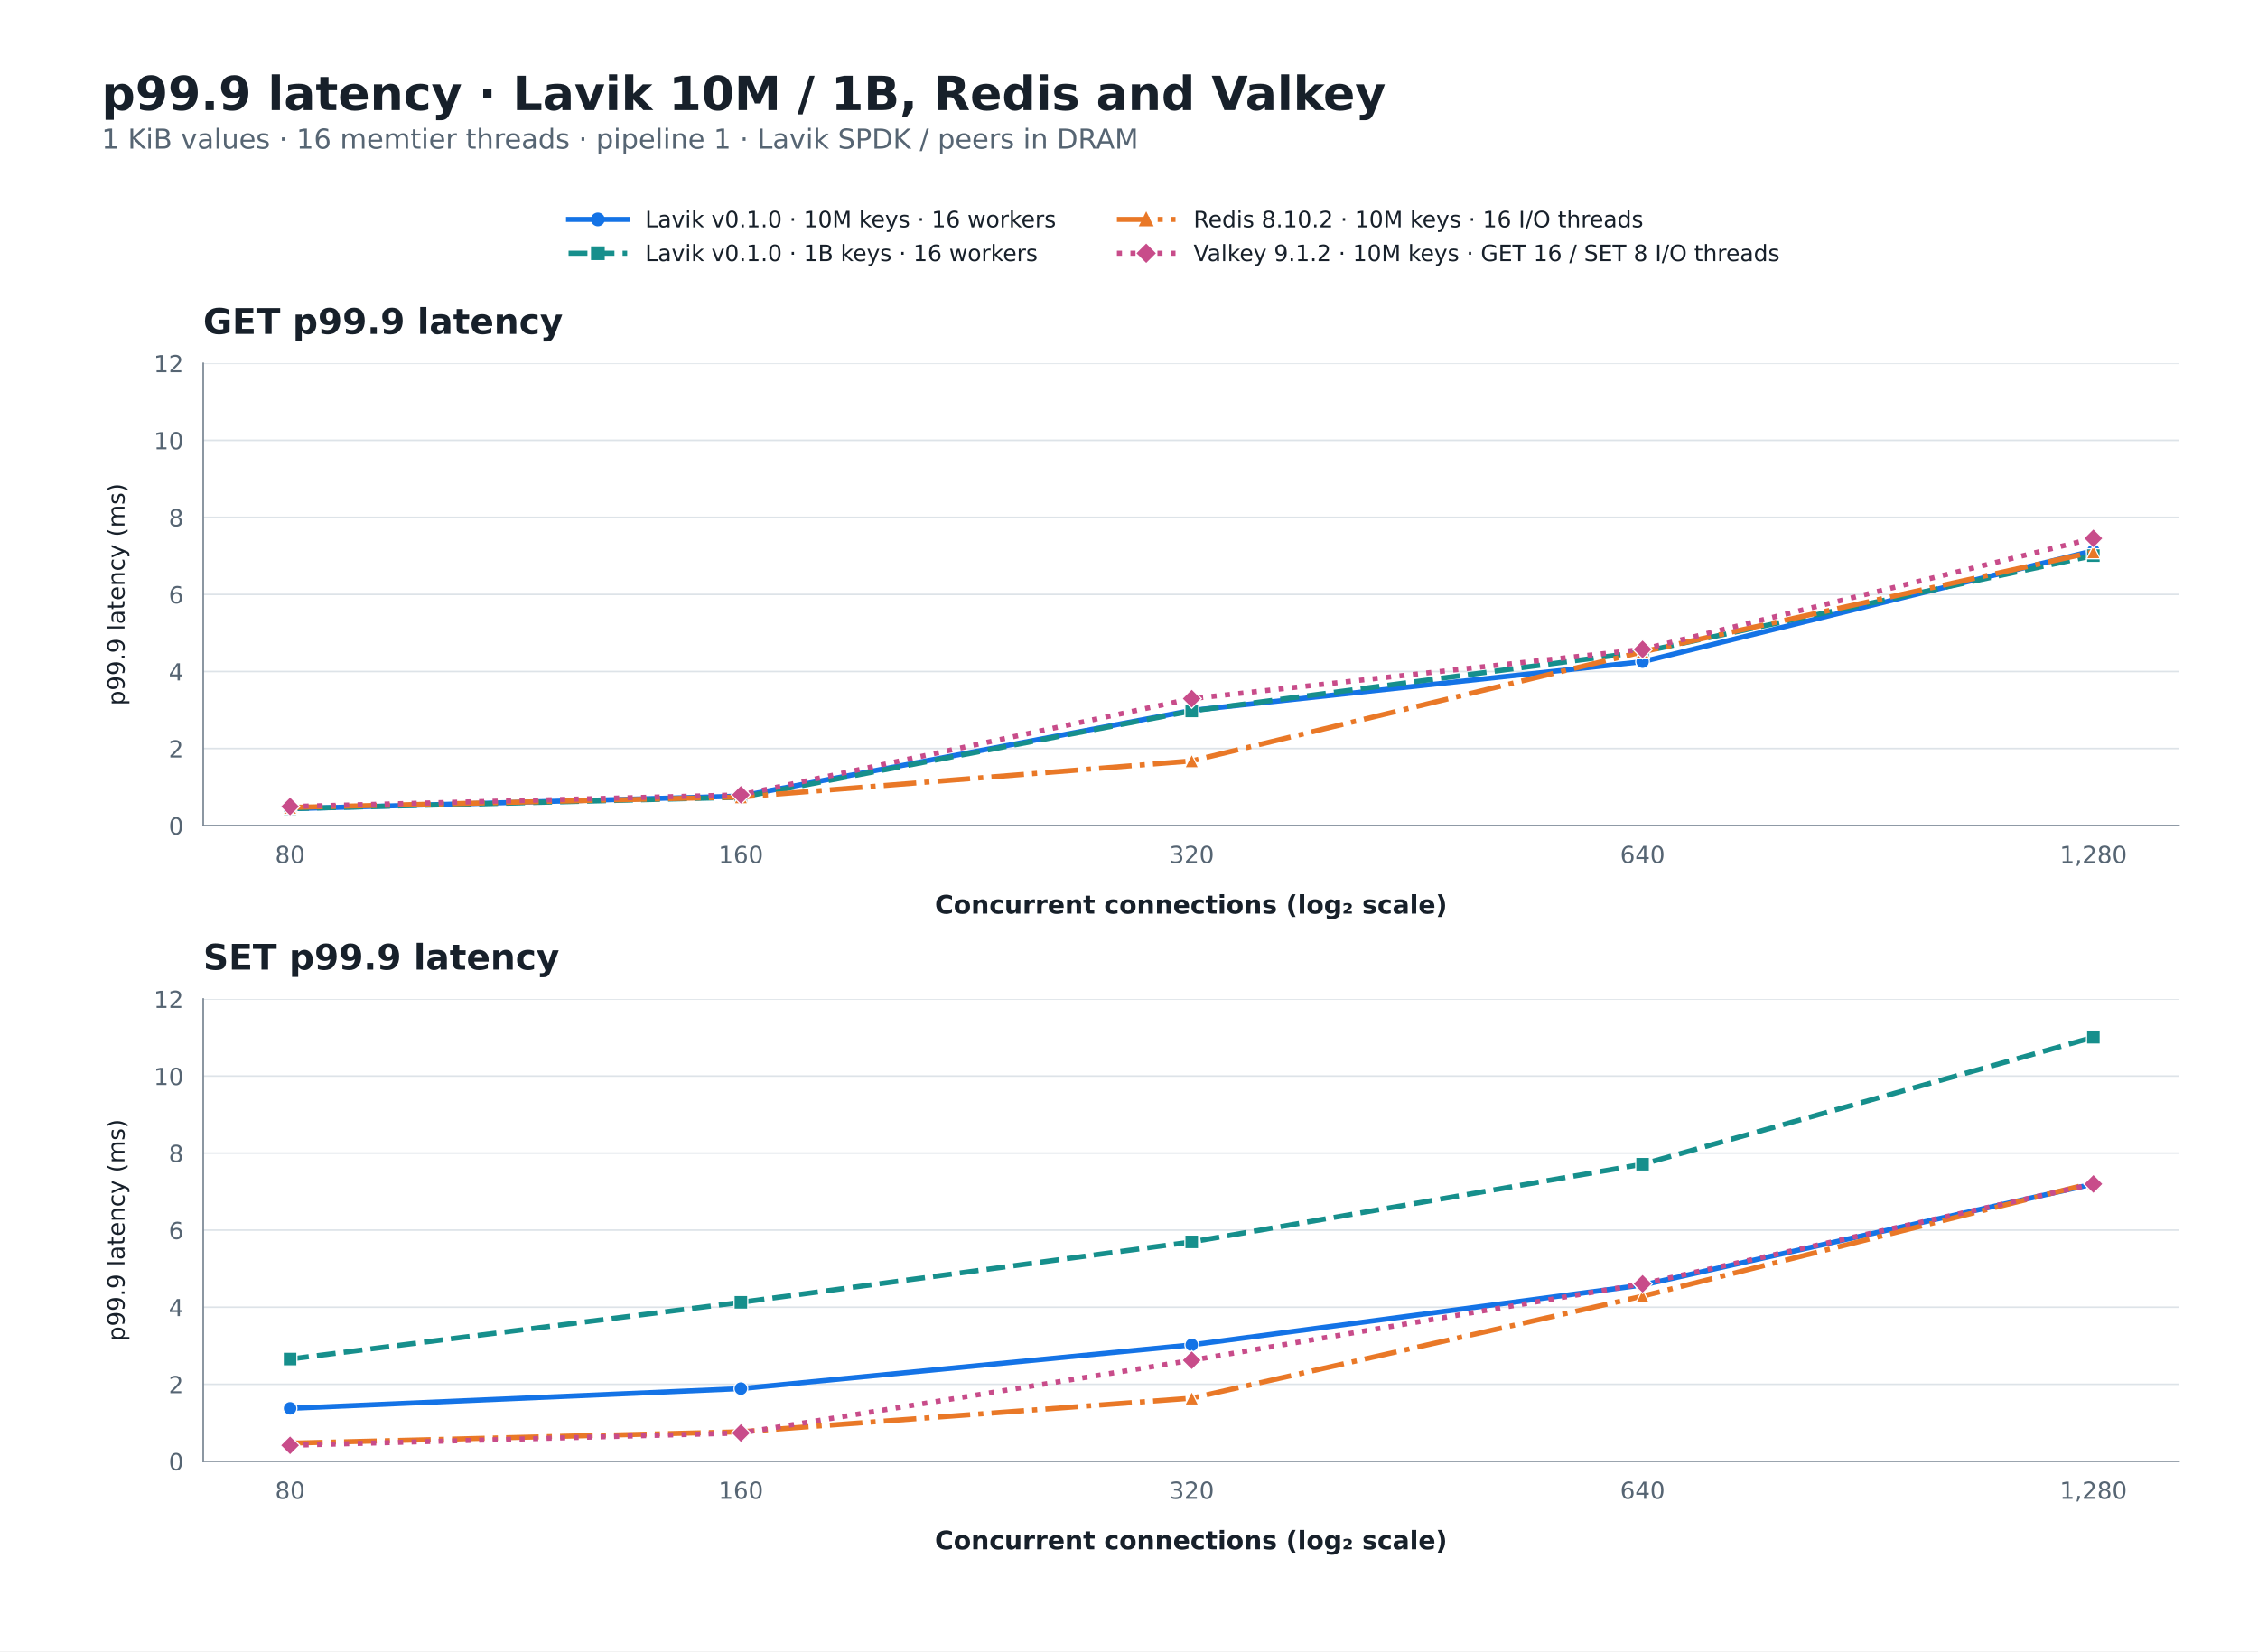
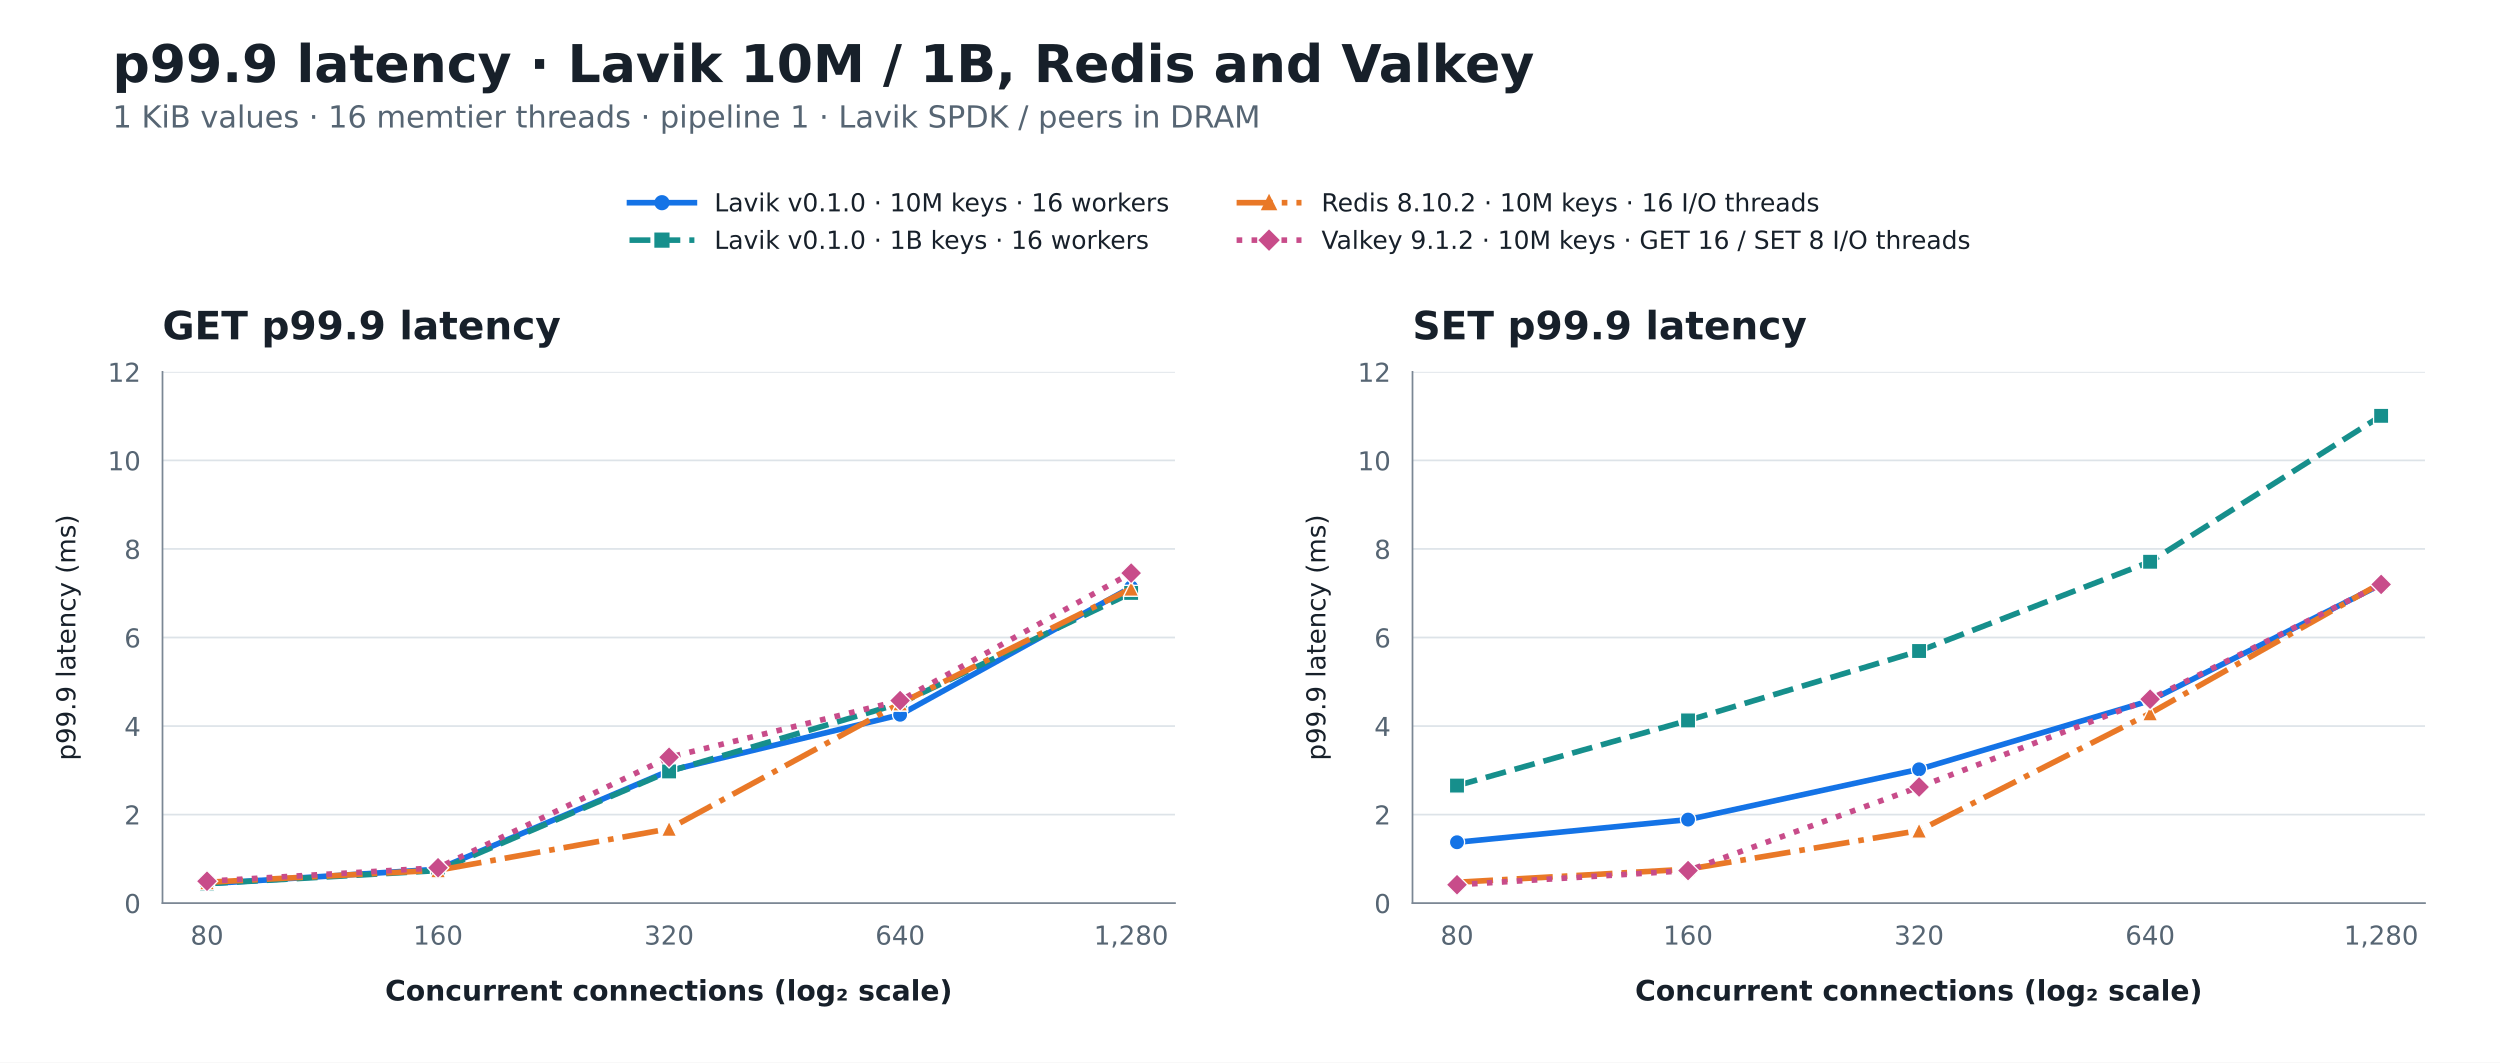
- <svg xmlns="http://www.w3.org/2000/svg" xmlns:xlink="http://www.w3.org/1999/xlink" width="1152pt" height="842.4pt" viewBox="0 0 1152 842.4" version="1.1">
+ <svg xmlns="http://www.w3.org/2000/svg" xmlns:xlink="http://www.w3.org/1999/xlink" width="1152pt" height="489.6pt" viewBox="0 0 1152 489.6" version="1.1">
  <defs>
    <style type="text/css">*{stroke-linejoin: round; stroke-linecap: butt}</style>
  </defs>
  <g id="figure_1">
    <g id="patch_1">
-       <path d="M 0 842.4 L 1152 842.4 L 1152 0 L 0 0 z " style="fill: #ffffff" />
+       <path d="M 0 489.6 L 1152 489.6 L 1152 0 L 0 0 z " style="fill: #ffffff" />
    </g>
    <g id="axes_1">
      <g id="patch_2">
-         <path d="M 103.68 421.2 L 1111.68 421.2 L 1111.68 185.328 L 103.68 185.328 z " style="fill: #ffffff" />
+         <path d="M 74.88 416.16 L 541.44 416.16 L 541.44 171.36 L 74.88 171.36 z " style="fill: #ffffff" />
      </g>
      <g id="matplotlib.axis_1">
        <g id="xtick_1">
          <g id="line2d_1" />
          <g id="text_1">
-             <text style="font-size: 12px; font-family: 'DejaVu Sans'; text-anchor: middle; fill: #566573" x="147.99" y="440.317" transform="rotate(-0 147.9898 440.3172)">80</text>
+             <text style="font-size: 12px; font-family: 'DejaVu Sans'; text-anchor: middle; fill: #566573" x="95.389" y="435.277" transform="rotate(-0 95.38909 435.2772)">80</text>
          </g>
        </g>
        <g id="xtick_2">
          <g id="line2d_2" />
          <g id="text_2">
-             <text style="font-size: 12px; font-family: 'DejaVu Sans'; text-anchor: middle; fill: #566573" x="377.997" y="440.317" transform="rotate(-0 377.9971 440.3172)">160</text>
+             <text style="font-size: 12px; font-family: 'DejaVu Sans'; text-anchor: middle; fill: #566573" x="201.85" y="435.277" transform="rotate(-0 201.8496 435.2772)">160</text>
          </g>
        </g>
        <g id="xtick_3">
          <g id="line2d_3" />
          <g id="text_3">
-             <text style="font-size: 12px; font-family: 'DejaVu Sans'; text-anchor: middle; fill: #566573" x="608.004" y="440.317" transform="rotate(-0 608.0044 440.3172)">320</text>
+             <text style="font-size: 12px; font-family: 'DejaVu Sans'; text-anchor: middle; fill: #566573" x="308.31" y="435.277" transform="rotate(-0 308.3101 435.2772)">320</text>
          </g>
        </g>
        <g id="xtick_4">
          <g id="line2d_4" />
          <g id="text_4">
-             <text style="font-size: 12px; font-family: 'DejaVu Sans'; text-anchor: middle; fill: #566573" x="838.012" y="440.317" transform="rotate(-0 838.0117 440.3172)">640</text>
+             <text style="font-size: 12px; font-family: 'DejaVu Sans'; text-anchor: middle; fill: #566573" x="414.771" y="435.277" transform="rotate(-0 414.7707 435.2772)">640</text>
          </g>
        </g>
        <g id="xtick_5">
          <g id="line2d_5" />
          <g id="text_5">
-             <text style="font-size: 12px; font-family: 'DejaVu Sans'; text-anchor: middle; fill: #566573" x="1068.019" y="440.317" transform="rotate(-0 1068.019 440.3172)">1,280</text>
+             <text style="font-size: 12px; font-family: 'DejaVu Sans'; text-anchor: middle; fill: #566573" x="521.231" y="435.277" transform="rotate(-0 521.2312 435.2772)">1,280</text>
          </g>
        </g>
        <g id="text_6">
-           <text style="font-weight: 700; font-size: 13px; font-family: 'DejaVu Sans'; text-anchor: middle; fill: #17202a" x="607.68" y="466.078" transform="rotate(-0 607.68 466.078)">Concurrent connections (log₂ scale)</text>
+           <text style="font-weight: 700; font-size: 13px; font-family: 'DejaVu Sans'; text-anchor: middle; fill: #17202a" x="308.16" y="461.038" transform="rotate(-0 308.16 461.038)">Concurrent connections (log₂ scale)</text>
        </g>
      </g>
      <g id="matplotlib.axis_2">
        <g id="ytick_1">
          <g id="line2d_6">
-             <path d="M 103.68 421.2 L 1111.68 421.2 " clip-path="url(#pccae382f65)" style="fill: none; stroke: #dde3e8; stroke-width: 0.8; stroke-linecap: square" />
+             <path d="M 74.88 416.16 L 541.44 416.16 " clip-path="url(#p9f2acef4e2)" style="fill: none; stroke: #dde3e8; stroke-width: 0.8; stroke-linecap: square" />
          </g>
          <g id="line2d_7" />
          <g id="text_7">
-             <text style="font-size: 12px; font-family: 'DejaVu Sans'; text-anchor: end; fill: #566573" x="93.68" y="425.759" transform="rotate(-0 93.68 425.7586)">0</text>
+             <text style="font-size: 12px; font-family: 'DejaVu Sans'; text-anchor: end; fill: #566573" x="64.88" y="420.719" transform="rotate(-0 64.88 420.7186)">0</text>
          </g>
        </g>
        <g id="ytick_2">
          <g id="line2d_8">
-             <path d="M 103.68 381.888 L 1111.68 381.888 " clip-path="url(#pccae382f65)" style="fill: none; stroke: #dde3e8; stroke-width: 0.8; stroke-linecap: square" />
+             <path d="M 74.88 375.36 L 541.44 375.36 " clip-path="url(#p9f2acef4e2)" style="fill: none; stroke: #dde3e8; stroke-width: 0.8; stroke-linecap: square" />
          </g>
          <g id="line2d_9" />
          <g id="text_8">
-             <text style="font-size: 12px; font-family: 'DejaVu Sans'; text-anchor: end; fill: #566573" x="93.68" y="386.447" transform="rotate(-0 93.68 386.4466)">2</text>
+             <text style="font-size: 12px; font-family: 'DejaVu Sans'; text-anchor: end; fill: #566573" x="64.88" y="379.919" transform="rotate(-0 64.88 379.9186)">2</text>
          </g>
        </g>
        <g id="ytick_3">
          <g id="line2d_10">
-             <path d="M 103.68 342.576 L 1111.68 342.576 " clip-path="url(#pccae382f65)" style="fill: none; stroke: #dde3e8; stroke-width: 0.8; stroke-linecap: square" />
+             <path d="M 74.88 334.56 L 541.44 334.56 " clip-path="url(#p9f2acef4e2)" style="fill: none; stroke: #dde3e8; stroke-width: 0.8; stroke-linecap: square" />
          </g>
          <g id="line2d_11" />
          <g id="text_9">
-             <text style="font-size: 12px; font-family: 'DejaVu Sans'; text-anchor: end; fill: #566573" x="93.68" y="347.135" transform="rotate(-0 93.68 347.1346)">4</text>
+             <text style="font-size: 12px; font-family: 'DejaVu Sans'; text-anchor: end; fill: #566573" x="64.88" y="339.119" transform="rotate(-0 64.88 339.1186)">4</text>
          </g>
        </g>
        <g id="ytick_4">
          <g id="line2d_12">
-             <path d="M 103.68 303.264 L 1111.68 303.264 " clip-path="url(#pccae382f65)" style="fill: none; stroke: #dde3e8; stroke-width: 0.8; stroke-linecap: square" />
+             <path d="M 74.88 293.76 L 541.44 293.76 " clip-path="url(#p9f2acef4e2)" style="fill: none; stroke: #dde3e8; stroke-width: 0.8; stroke-linecap: square" />
          </g>
          <g id="line2d_13" />
          <g id="text_10">
-             <text style="font-size: 12px; font-family: 'DejaVu Sans'; text-anchor: end; fill: #566573" x="93.68" y="307.823" transform="rotate(-0 93.68 307.8226)">6</text>
+             <text style="font-size: 12px; font-family: 'DejaVu Sans'; text-anchor: end; fill: #566573" x="64.88" y="298.319" transform="rotate(-0 64.88 298.3186)">6</text>
          </g>
        </g>
        <g id="ytick_5">
          <g id="line2d_14">
-             <path d="M 103.68 263.952 L 1111.68 263.952 " clip-path="url(#pccae382f65)" style="fill: none; stroke: #dde3e8; stroke-width: 0.8; stroke-linecap: square" />
+             <path d="M 74.88 252.96 L 541.44 252.96 " clip-path="url(#p9f2acef4e2)" style="fill: none; stroke: #dde3e8; stroke-width: 0.8; stroke-linecap: square" />
          </g>
          <g id="line2d_15" />
          <g id="text_11">
-             <text style="font-size: 12px; font-family: 'DejaVu Sans'; text-anchor: end; fill: #566573" x="93.68" y="268.511" transform="rotate(-0 93.68 268.5106)">8</text>
+             <text style="font-size: 12px; font-family: 'DejaVu Sans'; text-anchor: end; fill: #566573" x="64.88" y="257.519" transform="rotate(-0 64.88 257.5186)">8</text>
          </g>
        </g>
        <g id="ytick_6">
          <g id="line2d_16">
-             <path d="M 103.68 224.64 L 1111.68 224.64 " clip-path="url(#pccae382f65)" style="fill: none; stroke: #dde3e8; stroke-width: 0.8; stroke-linecap: square" />
+             <path d="M 74.88 212.16 L 541.44 212.16 " clip-path="url(#p9f2acef4e2)" style="fill: none; stroke: #dde3e8; stroke-width: 0.8; stroke-linecap: square" />
          </g>
          <g id="line2d_17" />
          <g id="text_12">
-             <text style="font-size: 12px; font-family: 'DejaVu Sans'; text-anchor: end; fill: #566573" x="93.68" y="229.199" transform="rotate(-0 93.68 229.1986)">10</text>
+             <text style="font-size: 12px; font-family: 'DejaVu Sans'; text-anchor: end; fill: #566573" x="64.88" y="216.719" transform="rotate(-0 64.88 216.7186)">10</text>
          </g>
        </g>
        <g id="ytick_7">
          <g id="line2d_18">
-             <path d="M 103.68 185.328 L 1111.68 185.328 " clip-path="url(#pccae382f65)" style="fill: none; stroke: #dde3e8; stroke-width: 0.8; stroke-linecap: square" />
+             <path d="M 74.88 171.36 L 541.44 171.36 " clip-path="url(#p9f2acef4e2)" style="fill: none; stroke: #dde3e8; stroke-width: 0.8; stroke-linecap: square" />
          </g>
          <g id="line2d_19" />
          <g id="text_13">
-             <text style="font-size: 12px; font-family: 'DejaVu Sans'; text-anchor: end; fill: #566573" x="93.68" y="189.887" transform="rotate(-0 93.68 189.8866)">12</text>
+             <text style="font-size: 12px; font-family: 'DejaVu Sans'; text-anchor: end; fill: #566573" x="64.88" y="175.919" transform="rotate(-0 64.88 175.9186)">12</text>
          </g>
        </g>
        <g id="text_14">
-           <text style="font-size: 12px; font-family: 'DejaVu Sans'; text-anchor: middle; fill: #17202a" x="63.527" y="303.264" transform="rotate(-90 63.52719 303.264)">p99.9 latency (ms)</text>
+           <text style="font-size: 12px; font-family: 'DejaVu Sans'; text-anchor: middle; fill: #17202a" x="34.727" y="293.76" transform="rotate(-90 34.72719 293.76)">p99.9 latency (ms)</text>
        </g>
      </g>
      <g id="line2d_20">
-         <path d="M 147.99 412.571 L 377.997 406.124 L 608.004 362.409 L 838.012 337.564 L 1068.019 280.954 " clip-path="url(#pccae382f65)" style="fill: none; stroke: #1473e6; stroke-width: 2.6; stroke-linecap: square" />
+         <path d="M 95.389 407.204 L 201.85 400.513 L 308.31 355.144 L 414.771 329.358 L 521.231 270.606 " clip-path="url(#p9f2acef4e2)" style="fill: none; stroke: #1473e6; stroke-width: 2.6; stroke-linecap: square" />
        <defs>
          <path id="m9071e98e31" d="M 0 3.5 C 0.928 3.5 1.819 3.131 2.475 2.475 C 3.131 1.819 3.5 0.928 3.5 0 C 3.5 -0.928 3.131 -1.819 2.475 -2.475 C 1.819 -3.131 0.928 -3.5 0 -3.5 C -0.928 -3.5 -1.819 -3.131 -2.475 -2.475 C -3.131 -1.819 -3.5 -0.928 -3.5 0 C -3.5 0.928 -3.131 1.819 -2.475 2.475 C -1.819 3.131 -0.928 3.5 0 3.5 z " style="stroke: #ffffff; stroke-width: 0.6" />
        </defs>
-         <g clip-path="url(#pccae382f65)">
-           <use xlink:href="#m9071e98e31" x="147.99" y="412.571" style="fill: #1473e6; stroke: #ffffff; stroke-width: 0.6" />
-           <use xlink:href="#m9071e98e31" x="377.997" y="406.124" style="fill: #1473e6; stroke: #ffffff; stroke-width: 0.6" />
-           <use xlink:href="#m9071e98e31" x="608.004" y="362.409" style="fill: #1473e6; stroke: #ffffff; stroke-width: 0.6" />
-           <use xlink:href="#m9071e98e31" x="838.012" y="337.564" style="fill: #1473e6; stroke: #ffffff; stroke-width: 0.6" />
-           <use xlink:href="#m9071e98e31" x="1068.019" y="280.954" style="fill: #1473e6; stroke: #ffffff; stroke-width: 0.6" />
+         <g clip-path="url(#p9f2acef4e2)">
+           <use xlink:href="#m9071e98e31" x="95.389" y="407.204" style="fill: #1473e6; stroke: #ffffff; stroke-width: 0.6" />
+           <use xlink:href="#m9071e98e31" x="201.85" y="400.513" style="fill: #1473e6; stroke: #ffffff; stroke-width: 0.6" />
+           <use xlink:href="#m9071e98e31" x="308.31" y="355.144" style="fill: #1473e6; stroke: #ffffff; stroke-width: 0.6" />
+           <use xlink:href="#m9071e98e31" x="414.771" y="329.358" style="fill: #1473e6; stroke: #ffffff; stroke-width: 0.6" />
+           <use xlink:href="#m9071e98e31" x="521.231" y="270.606" style="fill: #1473e6; stroke: #ffffff; stroke-width: 0.6" />
        </g>
      </g>
      <g id="line2d_21">
-         <path d="M 147.99 412.571 L 377.997 406.753 L 608.004 362.723 L 838.012 332.532 L 1068.019 283.47 " clip-path="url(#pccae382f65)" style="fill: none; stroke-dasharray: 9.62,4.16; stroke-dashoffset: 0; stroke: #168f8c; stroke-width: 2.6" />
+         <path d="M 95.389 407.204 L 201.85 401.166 L 308.31 355.47 L 414.771 324.136 L 521.231 273.217 " clip-path="url(#p9f2acef4e2)" style="fill: none; stroke-dasharray: 9.62,4.16; stroke-dashoffset: 0; stroke: #168f8c; stroke-width: 2.6" />
        <defs>
          <path id="me7b731afa3" d="M -3.5 3.5 L 3.5 3.5 L 3.5 -3.5 L -3.5 -3.5 z " style="stroke: #ffffff; stroke-width: 0.6; stroke-linejoin: miter" />
        </defs>
-         <g clip-path="url(#pccae382f65)">
-           <use xlink:href="#me7b731afa3" x="147.99" y="412.571" style="fill: #168f8c; stroke: #ffffff; stroke-width: 0.6; stroke-linejoin: miter" />
-           <use xlink:href="#me7b731afa3" x="377.997" y="406.753" style="fill: #168f8c; stroke: #ffffff; stroke-width: 0.6; stroke-linejoin: miter" />
-           <use xlink:href="#me7b731afa3" x="608.004" y="362.723" style="fill: #168f8c; stroke: #ffffff; stroke-width: 0.6; stroke-linejoin: miter" />
-           <use xlink:href="#me7b731afa3" x="838.012" y="332.532" style="fill: #168f8c; stroke: #ffffff; stroke-width: 0.6; stroke-linejoin: miter" />
-           <use xlink:href="#me7b731afa3" x="1068.019" y="283.47" style="fill: #168f8c; stroke: #ffffff; stroke-width: 0.6; stroke-linejoin: miter" />
+         <g clip-path="url(#p9f2acef4e2)">
+           <use xlink:href="#me7b731afa3" x="95.389" y="407.204" style="fill: #168f8c; stroke: #ffffff; stroke-width: 0.6; stroke-linejoin: miter" />
+           <use xlink:href="#me7b731afa3" x="201.85" y="401.166" style="fill: #168f8c; stroke: #ffffff; stroke-width: 0.6; stroke-linejoin: miter" />
+           <use xlink:href="#me7b731afa3" x="308.31" y="355.47" style="fill: #168f8c; stroke: #ffffff; stroke-width: 0.6; stroke-linejoin: miter" />
+           <use xlink:href="#me7b731afa3" x="414.771" y="324.136" style="fill: #168f8c; stroke: #ffffff; stroke-width: 0.6; stroke-linejoin: miter" />
+           <use xlink:href="#me7b731afa3" x="521.231" y="273.217" style="fill: #168f8c; stroke: #ffffff; stroke-width: 0.6; stroke-linejoin: miter" />
        </g>
      </g>
      <g id="line2d_22">
-         <path d="M 147.99 411.942 L 377.997 406.596 L 608.004 388.198 L 838.012 332.532 L 1068.019 281.583 " clip-path="url(#pccae382f65)" style="fill: none; stroke-dasharray: 16.64,4.16,2.6,4.16; stroke-dashoffset: 0; stroke: #e97827; stroke-width: 2.6" />
+         <path d="M 95.389 406.552 L 201.85 401.003 L 308.31 381.908 L 414.771 324.136 L 521.231 271.259 " clip-path="url(#p9f2acef4e2)" style="fill: none; stroke-dasharray: 16.64,4.16,2.6,4.16; stroke-dashoffset: 0; stroke: #e97827; stroke-width: 2.6" />
        <defs>
          <path id="m4a1f04a065" d="M 0 -3.5 L -3.5 3.5 L 3.5 3.5 z " style="stroke: #ffffff; stroke-width: 0.6; stroke-linejoin: miter" />
        </defs>
-         <g clip-path="url(#pccae382f65)">
-           <use xlink:href="#m4a1f04a065" x="147.99" y="411.942" style="fill: #e97827; stroke: #ffffff; stroke-width: 0.6; stroke-linejoin: miter" />
-           <use xlink:href="#m4a1f04a065" x="377.997" y="406.596" style="fill: #e97827; stroke: #ffffff; stroke-width: 0.6; stroke-linejoin: miter" />
-           <use xlink:href="#m4a1f04a065" x="608.004" y="388.198" style="fill: #e97827; stroke: #ffffff; stroke-width: 0.6; stroke-linejoin: miter" />
-           <use xlink:href="#m4a1f04a065" x="838.012" y="332.532" style="fill: #e97827; stroke: #ffffff; stroke-width: 0.6; stroke-linejoin: miter" />
-           <use xlink:href="#m4a1f04a065" x="1068.019" y="281.583" style="fill: #e97827; stroke: #ffffff; stroke-width: 0.6; stroke-linejoin: miter" />
+         <g clip-path="url(#p9f2acef4e2)">
+           <use xlink:href="#m4a1f04a065" x="95.389" y="406.552" style="fill: #e97827; stroke: #ffffff; stroke-width: 0.6; stroke-linejoin: miter" />
+           <use xlink:href="#m4a1f04a065" x="201.85" y="401.003" style="fill: #e97827; stroke: #ffffff; stroke-width: 0.6; stroke-linejoin: miter" />
+           <use xlink:href="#m4a1f04a065" x="308.31" y="381.908" style="fill: #e97827; stroke: #ffffff; stroke-width: 0.6; stroke-linejoin: miter" />
+           <use xlink:href="#m4a1f04a065" x="414.771" y="324.136" style="fill: #e97827; stroke: #ffffff; stroke-width: 0.6; stroke-linejoin: miter" />
+           <use xlink:href="#m4a1f04a065" x="521.231" y="271.259" style="fill: #e97827; stroke: #ffffff; stroke-width: 0.6; stroke-linejoin: miter" />
        </g>
      </g>
      <g id="line2d_23">
-         <path d="M 147.99 411.47 L 377.997 405.495 L 608.004 356.433 L 838.012 331.274 L 1068.019 274.665 " clip-path="url(#pccae382f65)" style="fill: none; stroke-dasharray: 2.6,4.29; stroke-dashoffset: 0; stroke: #c84c8a; stroke-width: 2.6" />
+         <path d="M 95.389 406.062 L 201.85 399.86 L 308.31 348.942 L 414.771 322.83 L 521.231 264.078 " clip-path="url(#p9f2acef4e2)" style="fill: none; stroke-dasharray: 2.6,4.29; stroke-dashoffset: 0; stroke: #c84c8a; stroke-width: 2.6" />
        <defs>
          <path id="m238d5151bf" d="M -0 4.95 L 4.95 0 L 0 -4.95 L -4.95 -0 z " style="stroke: #ffffff; stroke-width: 0.6; stroke-linejoin: miter" />
        </defs>
-         <g clip-path="url(#pccae382f65)">
-           <use xlink:href="#m238d5151bf" x="147.99" y="411.47" style="fill: #c84c8a; stroke: #ffffff; stroke-width: 0.6; stroke-linejoin: miter" />
-           <use xlink:href="#m238d5151bf" x="377.997" y="405.495" style="fill: #c84c8a; stroke: #ffffff; stroke-width: 0.6; stroke-linejoin: miter" />
-           <use xlink:href="#m238d5151bf" x="608.004" y="356.433" style="fill: #c84c8a; stroke: #ffffff; stroke-width: 0.6; stroke-linejoin: miter" />
-           <use xlink:href="#m238d5151bf" x="838.012" y="331.274" style="fill: #c84c8a; stroke: #ffffff; stroke-width: 0.6; stroke-linejoin: miter" />
-           <use xlink:href="#m238d5151bf" x="1068.019" y="274.665" style="fill: #c84c8a; stroke: #ffffff; stroke-width: 0.6; stroke-linejoin: miter" />
+         <g clip-path="url(#p9f2acef4e2)">
+           <use xlink:href="#m238d5151bf" x="95.389" y="406.062" style="fill: #c84c8a; stroke: #ffffff; stroke-width: 0.6; stroke-linejoin: miter" />
+           <use xlink:href="#m238d5151bf" x="201.85" y="399.86" style="fill: #c84c8a; stroke: #ffffff; stroke-width: 0.6; stroke-linejoin: miter" />
+           <use xlink:href="#m238d5151bf" x="308.31" y="348.942" style="fill: #c84c8a; stroke: #ffffff; stroke-width: 0.6; stroke-linejoin: miter" />
+           <use xlink:href="#m238d5151bf" x="414.771" y="322.83" style="fill: #c84c8a; stroke: #ffffff; stroke-width: 0.6; stroke-linejoin: miter" />
+           <use xlink:href="#m238d5151bf" x="521.231" y="264.078" style="fill: #c84c8a; stroke: #ffffff; stroke-width: 0.6; stroke-linejoin: miter" />
        </g>
      </g>
      <g id="patch_3">
-         <path d="M 103.68 421.2 L 103.68 185.328 " style="fill: none; stroke: #7b8794; stroke-width: 0.8; stroke-linejoin: miter; stroke-linecap: square" />
+         <path d="M 74.88 416.16 L 74.88 171.36 " style="fill: none; stroke: #7b8794; stroke-width: 0.8; stroke-linejoin: miter; stroke-linecap: square" />
      </g>
      <g id="patch_4">
-         <path d="M 103.68 421.2 L 1111.68 421.2 " style="fill: none; stroke: #7b8794; stroke-width: 0.8; stroke-linejoin: miter; stroke-linecap: square" />
+         <path d="M 74.88 416.16 L 541.44 416.16 " style="fill: none; stroke: #7b8794; stroke-width: 0.8; stroke-linejoin: miter; stroke-linecap: square" />
      </g>
      <g id="text_15">
-         <text style="font-weight: 700; font-size: 18px; font-family: 'DejaVu Sans'; text-anchor: start; fill: #17202a" x="103.68" y="170.328" transform="rotate(-0 103.68 170.328)">GET p99.9 latency</text>
+         <text style="font-weight: 700; font-size: 18px; font-family: 'DejaVu Sans'; text-anchor: start; fill: #17202a" x="74.88" y="156.36" transform="rotate(-0 74.88 156.36)">GET p99.9 latency</text>
      </g>
    </g>
    <g id="axes_2">
      <g id="patch_5">
-         <path d="M 103.68 745.524 L 1111.68 745.524 L 1111.68 509.652 L 103.68 509.652 z " style="fill: #ffffff" />
+         <path d="M 650.88 416.16 L 1117.44 416.16 L 1117.44 171.36 L 650.88 171.36 z " style="fill: #ffffff" />
      </g>
      <g id="matplotlib.axis_3">
        <g id="xtick_6">
          <g id="line2d_24" />
          <g id="text_16">
-             <text style="font-size: 12px; font-family: 'DejaVu Sans'; text-anchor: middle; fill: #566573" x="147.99" y="764.641" transform="rotate(-0 147.9898 764.6412)">80</text>
+             <text style="font-size: 12px; font-family: 'DejaVu Sans'; text-anchor: middle; fill: #566573" x="671.389" y="435.277" transform="rotate(-0 671.3891 435.2772)">80</text>
          </g>
        </g>
        <g id="xtick_7">
          <g id="line2d_25" />
          <g id="text_17">
-             <text style="font-size: 12px; font-family: 'DejaVu Sans'; text-anchor: middle; fill: #566573" x="377.997" y="764.641" transform="rotate(-0 377.9971 764.6412)">160</text>
+             <text style="font-size: 12px; font-family: 'DejaVu Sans'; text-anchor: middle; fill: #566573" x="777.85" y="435.277" transform="rotate(-0 777.8496 435.2772)">160</text>
          </g>
        </g>
        <g id="xtick_8">
          <g id="line2d_26" />
          <g id="text_18">
-             <text style="font-size: 12px; font-family: 'DejaVu Sans'; text-anchor: middle; fill: #566573" x="608.004" y="764.641" transform="rotate(-0 608.0044 764.6412)">320</text>
+             <text style="font-size: 12px; font-family: 'DejaVu Sans'; text-anchor: middle; fill: #566573" x="884.31" y="435.277" transform="rotate(-0 884.3101 435.2772)">320</text>
          </g>
        </g>
        <g id="xtick_9">
          <g id="line2d_27" />
          <g id="text_19">
-             <text style="font-size: 12px; font-family: 'DejaVu Sans'; text-anchor: middle; fill: #566573" x="838.012" y="764.641" transform="rotate(-0 838.0117 764.6412)">640</text>
+             <text style="font-size: 12px; font-family: 'DejaVu Sans'; text-anchor: middle; fill: #566573" x="990.771" y="435.277" transform="rotate(-0 990.7707 435.2772)">640</text>
          </g>
        </g>
        <g id="xtick_10">
          <g id="line2d_28" />
          <g id="text_20">
-             <text style="font-size: 12px; font-family: 'DejaVu Sans'; text-anchor: middle; fill: #566573" x="1068.019" y="764.641" transform="rotate(-0 1068.019 764.6412)">1,280</text>
+             <text style="font-size: 12px; font-family: 'DejaVu Sans'; text-anchor: middle; fill: #566573" x="1097.231" y="435.277" transform="rotate(-0 1097.231 435.2772)">1,280</text>
          </g>
        </g>
        <g id="text_21">
-           <text style="font-weight: 700; font-size: 13px; font-family: 'DejaVu Sans'; text-anchor: middle; fill: #17202a" x="607.68" y="790.402" transform="rotate(-0 607.68 790.402)">Concurrent connections (log₂ scale)</text>
+           <text style="font-weight: 700; font-size: 13px; font-family: 'DejaVu Sans'; text-anchor: middle; fill: #17202a" x="884.16" y="461.038" transform="rotate(-0 884.16 461.038)">Concurrent connections (log₂ scale)</text>
        </g>
      </g>
      <g id="matplotlib.axis_4">
        <g id="ytick_8">
          <g id="line2d_29">
-             <path d="M 103.68 745.524 L 1111.68 745.524 " clip-path="url(#p30a1dced56)" style="fill: none; stroke: #dde3e8; stroke-width: 0.8; stroke-linecap: square" />
+             <path d="M 650.88 416.16 L 1117.44 416.16 " clip-path="url(#p47bf87dd1f)" style="fill: none; stroke: #dde3e8; stroke-width: 0.8; stroke-linecap: square" />
          </g>
          <g id="line2d_30" />
          <g id="text_22">
-             <text style="font-size: 12px; font-family: 'DejaVu Sans'; text-anchor: end; fill: #566573" x="93.68" y="750.083" transform="rotate(-0 93.68 750.0826)">0</text>
+             <text style="font-size: 12px; font-family: 'DejaVu Sans'; text-anchor: end; fill: #566573" x="640.88" y="420.719" transform="rotate(-0 640.88 420.7186)">0</text>
          </g>
        </g>
        <g id="ytick_9">
          <g id="line2d_31">
-             <path d="M 103.68 706.212 L 1111.68 706.212 " clip-path="url(#p30a1dced56)" style="fill: none; stroke: #dde3e8; stroke-width: 0.8; stroke-linecap: square" />
+             <path d="M 650.88 375.36 L 1117.44 375.36 " clip-path="url(#p47bf87dd1f)" style="fill: none; stroke: #dde3e8; stroke-width: 0.8; stroke-linecap: square" />
          </g>
          <g id="line2d_32" />
          <g id="text_23">
-             <text style="font-size: 12px; font-family: 'DejaVu Sans'; text-anchor: end; fill: #566573" x="93.68" y="710.771" transform="rotate(-0 93.68 710.7706)">2</text>
+             <text style="font-size: 12px; font-family: 'DejaVu Sans'; text-anchor: end; fill: #566573" x="640.88" y="379.919" transform="rotate(-0 640.88 379.9186)">2</text>
          </g>
        </g>
        <g id="ytick_10">
          <g id="line2d_33">
-             <path d="M 103.68 666.9 L 1111.68 666.9 " clip-path="url(#p30a1dced56)" style="fill: none; stroke: #dde3e8; stroke-width: 0.8; stroke-linecap: square" />
+             <path d="M 650.88 334.56 L 1117.44 334.56 " clip-path="url(#p47bf87dd1f)" style="fill: none; stroke: #dde3e8; stroke-width: 0.8; stroke-linecap: square" />
          </g>
          <g id="line2d_34" />
          <g id="text_24">
-             <text style="font-size: 12px; font-family: 'DejaVu Sans'; text-anchor: end; fill: #566573" x="93.68" y="671.459" transform="rotate(-0 93.68 671.4586)">4</text>
+             <text style="font-size: 12px; font-family: 'DejaVu Sans'; text-anchor: end; fill: #566573" x="640.88" y="339.119" transform="rotate(-0 640.88 339.1186)">4</text>
          </g>
        </g>
        <g id="ytick_11">
          <g id="line2d_35">
-             <path d="M 103.68 627.588 L 1111.68 627.588 " clip-path="url(#p30a1dced56)" style="fill: none; stroke: #dde3e8; stroke-width: 0.8; stroke-linecap: square" />
+             <path d="M 650.88 293.76 L 1117.44 293.76 " clip-path="url(#p47bf87dd1f)" style="fill: none; stroke: #dde3e8; stroke-width: 0.8; stroke-linecap: square" />
          </g>
          <g id="line2d_36" />
          <g id="text_25">
-             <text style="font-size: 12px; font-family: 'DejaVu Sans'; text-anchor: end; fill: #566573" x="93.68" y="632.147" transform="rotate(-0 93.68 632.1466)">6</text>
+             <text style="font-size: 12px; font-family: 'DejaVu Sans'; text-anchor: end; fill: #566573" x="640.88" y="298.319" transform="rotate(-0 640.88 298.3186)">6</text>
          </g>
        </g>
        <g id="ytick_12">
          <g id="line2d_37">
-             <path d="M 103.68 588.276 L 1111.68 588.276 " clip-path="url(#p30a1dced56)" style="fill: none; stroke: #dde3e8; stroke-width: 0.8; stroke-linecap: square" />
+             <path d="M 650.88 252.96 L 1117.44 252.96 " clip-path="url(#p47bf87dd1f)" style="fill: none; stroke: #dde3e8; stroke-width: 0.8; stroke-linecap: square" />
          </g>
          <g id="line2d_38" />
          <g id="text_26">
-             <text style="font-size: 12px; font-family: 'DejaVu Sans'; text-anchor: end; fill: #566573" x="93.68" y="592.835" transform="rotate(-0 93.68 592.8346)">8</text>
+             <text style="font-size: 12px; font-family: 'DejaVu Sans'; text-anchor: end; fill: #566573" x="640.88" y="257.519" transform="rotate(-0 640.88 257.5186)">8</text>
          </g>
        </g>
        <g id="ytick_13">
          <g id="line2d_39">
-             <path d="M 103.68 548.964 L 1111.68 548.964 " clip-path="url(#p30a1dced56)" style="fill: none; stroke: #dde3e8; stroke-width: 0.8; stroke-linecap: square" />
+             <path d="M 650.88 212.16 L 1117.44 212.16 " clip-path="url(#p47bf87dd1f)" style="fill: none; stroke: #dde3e8; stroke-width: 0.8; stroke-linecap: square" />
          </g>
          <g id="line2d_40" />
          <g id="text_27">
-             <text style="font-size: 12px; font-family: 'DejaVu Sans'; text-anchor: end; fill: #566573" x="93.68" y="553.523" transform="rotate(-0 93.68 553.5226)">10</text>
+             <text style="font-size: 12px; font-family: 'DejaVu Sans'; text-anchor: end; fill: #566573" x="640.88" y="216.719" transform="rotate(-0 640.88 216.7186)">10</text>
          </g>
        </g>
        <g id="ytick_14">
          <g id="line2d_41">
-             <path d="M 103.68 509.652 L 1111.68 509.652 " clip-path="url(#p30a1dced56)" style="fill: none; stroke: #dde3e8; stroke-width: 0.8; stroke-linecap: square" />
+             <path d="M 650.88 171.36 L 1117.44 171.36 " clip-path="url(#p47bf87dd1f)" style="fill: none; stroke: #dde3e8; stroke-width: 0.8; stroke-linecap: square" />
          </g>
          <g id="line2d_42" />
          <g id="text_28">
-             <text style="font-size: 12px; font-family: 'DejaVu Sans'; text-anchor: end; fill: #566573" x="93.68" y="514.211" transform="rotate(-0 93.68 514.2106)">12</text>
+             <text style="font-size: 12px; font-family: 'DejaVu Sans'; text-anchor: end; fill: #566573" x="640.88" y="175.919" transform="rotate(-0 640.88 175.9186)">12</text>
          </g>
        </g>
        <g id="text_29">
-           <text style="font-size: 12px; font-family: 'DejaVu Sans'; text-anchor: middle; fill: #17202a" x="63.527" y="627.588" transform="rotate(-90 63.52719 627.588)">p99.9 latency (ms)</text>
+           <text style="font-size: 12px; font-family: 'DejaVu Sans'; text-anchor: middle; fill: #17202a" x="610.727" y="293.76" transform="rotate(-90 610.7272 293.76)">p99.9 latency (ms)</text>
        </g>
      </g>
      <g id="line2d_43">
-         <path d="M 147.99 718.497 L 377.997 708.433 L 608.004 686.104 L 838.012 655.598 L 1068.019 604.02 " clip-path="url(#p30a1dced56)" style="fill: none; stroke: #1473e6; stroke-width: 2.6; stroke-linecap: square" />
-         <g clip-path="url(#p30a1dced56)">
-           <use xlink:href="#m9071e98e31" x="147.99" y="718.497" style="fill: #1473e6; stroke: #ffffff; stroke-width: 0.6" />
-           <use xlink:href="#m9071e98e31" x="377.997" y="708.433" style="fill: #1473e6; stroke: #ffffff; stroke-width: 0.6" />
-           <use xlink:href="#m9071e98e31" x="608.004" y="686.104" style="fill: #1473e6; stroke: #ffffff; stroke-width: 0.6" />
-           <use xlink:href="#m9071e98e31" x="838.012" y="655.598" style="fill: #1473e6; stroke: #ffffff; stroke-width: 0.6" />
-           <use xlink:href="#m9071e98e31" x="1068.019" y="604.02" style="fill: #1473e6; stroke: #ffffff; stroke-width: 0.6" />
+         <path d="M 671.389 388.11 L 777.85 377.665 L 884.31 354.491 L 990.771 322.83 L 1097.231 269.3 " clip-path="url(#p47bf87dd1f)" style="fill: none; stroke: #1473e6; stroke-width: 2.6; stroke-linecap: square" />
+         <g clip-path="url(#p47bf87dd1f)">
+           <use xlink:href="#m9071e98e31" x="671.389" y="388.11" style="fill: #1473e6; stroke: #ffffff; stroke-width: 0.6" />
+           <use xlink:href="#m9071e98e31" x="777.85" y="377.665" style="fill: #1473e6; stroke: #ffffff; stroke-width: 0.6" />
+           <use xlink:href="#m9071e98e31" x="884.31" y="354.491" style="fill: #1473e6; stroke: #ffffff; stroke-width: 0.6" />
+           <use xlink:href="#m9071e98e31" x="990.771" y="322.83" style="fill: #1473e6; stroke: #ffffff; stroke-width: 0.6" />
+           <use xlink:href="#m9071e98e31" x="1097.231" y="269.3" style="fill: #1473e6; stroke: #ffffff; stroke-width: 0.6" />
        </g>
      </g>
      <g id="line2d_44">
-         <path d="M 147.99 693.337 L 377.997 664.404 L 608.004 633.583 L 838.012 593.957 L 1068.019 529.17 " clip-path="url(#p30a1dced56)" style="fill: none; stroke-dasharray: 9.62,4.16; stroke-dashoffset: 0; stroke: #168f8c; stroke-width: 2.6" />
-         <g clip-path="url(#p30a1dced56)">
-           <use xlink:href="#me7b731afa3" x="147.99" y="693.337" style="fill: #168f8c; stroke: #ffffff; stroke-width: 0.6; stroke-linejoin: miter" />
-           <use xlink:href="#me7b731afa3" x="377.997" y="664.404" style="fill: #168f8c; stroke: #ffffff; stroke-width: 0.6; stroke-linejoin: miter" />
-           <use xlink:href="#me7b731afa3" x="608.004" y="633.583" style="fill: #168f8c; stroke: #ffffff; stroke-width: 0.6; stroke-linejoin: miter" />
-           <use xlink:href="#me7b731afa3" x="838.012" y="593.957" style="fill: #168f8c; stroke: #ffffff; stroke-width: 0.6; stroke-linejoin: miter" />
-           <use xlink:href="#me7b731afa3" x="1068.019" y="529.17" style="fill: #168f8c; stroke: #ffffff; stroke-width: 0.6; stroke-linejoin: miter" />
+         <path d="M 671.389 361.998 L 777.85 331.969 L 884.31 299.982 L 990.771 258.856 L 1097.231 191.617 " clip-path="url(#p47bf87dd1f)" style="fill: none; stroke-dasharray: 9.62,4.16; stroke-dashoffset: 0; stroke: #168f8c; stroke-width: 2.6" />
+         <g clip-path="url(#p47bf87dd1f)">
+           <use xlink:href="#me7b731afa3" x="671.389" y="361.998" style="fill: #168f8c; stroke: #ffffff; stroke-width: 0.6; stroke-linejoin: miter" />
+           <use xlink:href="#me7b731afa3" x="777.85" y="331.969" style="fill: #168f8c; stroke: #ffffff; stroke-width: 0.6; stroke-linejoin: miter" />
+           <use xlink:href="#me7b731afa3" x="884.31" y="299.982" style="fill: #168f8c; stroke: #ffffff; stroke-width: 0.6; stroke-linejoin: miter" />
+           <use xlink:href="#me7b731afa3" x="990.771" y="258.856" style="fill: #168f8c; stroke: #ffffff; stroke-width: 0.6; stroke-linejoin: miter" />
+           <use xlink:href="#me7b731afa3" x="1097.231" y="191.617" style="fill: #168f8c; stroke: #ffffff; stroke-width: 0.6; stroke-linejoin: miter" />
        </g>
      </g>
      <g id="line2d_45">
-         <path d="M 147.99 736.266 L 377.997 730.448 L 608.004 713.308 L 838.012 661.259 L 1068.019 603.391 " clip-path="url(#p30a1dced56)" style="fill: none; stroke-dasharray: 16.64,4.16,2.6,4.16; stroke-dashoffset: 0; stroke: #e97827; stroke-width: 2.6" />
-         <g clip-path="url(#p30a1dced56)">
-           <use xlink:href="#m4a1f04a065" x="147.99" y="736.266" style="fill: #e97827; stroke: #ffffff; stroke-width: 0.6; stroke-linejoin: miter" />
-           <use xlink:href="#m4a1f04a065" x="377.997" y="730.448" style="fill: #e97827; stroke: #ffffff; stroke-width: 0.6; stroke-linejoin: miter" />
-           <use xlink:href="#m4a1f04a065" x="608.004" y="713.308" style="fill: #e97827; stroke: #ffffff; stroke-width: 0.6; stroke-linejoin: miter" />
-           <use xlink:href="#m4a1f04a065" x="838.012" y="661.259" style="fill: #e97827; stroke: #ffffff; stroke-width: 0.6; stroke-linejoin: miter" />
-           <use xlink:href="#m4a1f04a065" x="1068.019" y="603.391" style="fill: #e97827; stroke: #ffffff; stroke-width: 0.6; stroke-linejoin: miter" />
+         <path d="M 671.389 406.552 L 777.85 400.513 L 884.31 382.724 L 990.771 328.705 L 1097.231 268.648 " clip-path="url(#p47bf87dd1f)" style="fill: none; stroke-dasharray: 16.64,4.16,2.6,4.16; stroke-dashoffset: 0; stroke: #e97827; stroke-width: 2.6" />
+         <g clip-path="url(#p47bf87dd1f)">
+           <use xlink:href="#m4a1f04a065" x="671.389" y="406.552" style="fill: #e97827; stroke: #ffffff; stroke-width: 0.6; stroke-linejoin: miter" />
+           <use xlink:href="#m4a1f04a065" x="777.85" y="400.513" style="fill: #e97827; stroke: #ffffff; stroke-width: 0.6; stroke-linejoin: miter" />
+           <use xlink:href="#m4a1f04a065" x="884.31" y="382.724" style="fill: #e97827; stroke: #ffffff; stroke-width: 0.6; stroke-linejoin: miter" />
+           <use xlink:href="#m4a1f04a065" x="990.771" y="328.705" style="fill: #e97827; stroke: #ffffff; stroke-width: 0.6; stroke-linejoin: miter" />
+           <use xlink:href="#m4a1f04a065" x="1097.231" y="268.648" style="fill: #e97827; stroke: #ffffff; stroke-width: 0.6; stroke-linejoin: miter" />
        </g>
      </g>
      <g id="line2d_46">
-         <path d="M 147.99 737.367 L 377.997 731.077 L 608.004 693.966 L 838.012 654.969 L 1068.019 604.02 " clip-path="url(#p30a1dced56)" style="fill: none; stroke-dasharray: 2.6,4.29; stroke-dashoffset: 0; stroke: #c84c8a; stroke-width: 2.6" />
-         <g clip-path="url(#p30a1dced56)">
-           <use xlink:href="#m238d5151bf" x="147.99" y="737.367" style="fill: #c84c8a; stroke: #ffffff; stroke-width: 0.6; stroke-linejoin: miter" />
-           <use xlink:href="#m238d5151bf" x="377.997" y="731.077" style="fill: #c84c8a; stroke: #ffffff; stroke-width: 0.6; stroke-linejoin: miter" />
-           <use xlink:href="#m238d5151bf" x="608.004" y="693.966" style="fill: #c84c8a; stroke: #ffffff; stroke-width: 0.6; stroke-linejoin: miter" />
-           <use xlink:href="#m238d5151bf" x="838.012" y="654.969" style="fill: #c84c8a; stroke: #ffffff; stroke-width: 0.6; stroke-linejoin: miter" />
-           <use xlink:href="#m238d5151bf" x="1068.019" y="604.02" style="fill: #c84c8a; stroke: #ffffff; stroke-width: 0.6; stroke-linejoin: miter" />
+         <path d="M 671.389 407.694 L 777.85 401.166 L 884.31 362.651 L 990.771 322.177 L 1097.231 269.3 " clip-path="url(#p47bf87dd1f)" style="fill: none; stroke-dasharray: 2.6,4.29; stroke-dashoffset: 0; stroke: #c84c8a; stroke-width: 2.6" />
+         <g clip-path="url(#p47bf87dd1f)">
+           <use xlink:href="#m238d5151bf" x="671.389" y="407.694" style="fill: #c84c8a; stroke: #ffffff; stroke-width: 0.6; stroke-linejoin: miter" />
+           <use xlink:href="#m238d5151bf" x="777.85" y="401.166" style="fill: #c84c8a; stroke: #ffffff; stroke-width: 0.6; stroke-linejoin: miter" />
+           <use xlink:href="#m238d5151bf" x="884.31" y="362.651" style="fill: #c84c8a; stroke: #ffffff; stroke-width: 0.6; stroke-linejoin: miter" />
+           <use xlink:href="#m238d5151bf" x="990.771" y="322.177" style="fill: #c84c8a; stroke: #ffffff; stroke-width: 0.6; stroke-linejoin: miter" />
+           <use xlink:href="#m238d5151bf" x="1097.231" y="269.3" style="fill: #c84c8a; stroke: #ffffff; stroke-width: 0.6; stroke-linejoin: miter" />
        </g>
      </g>
      <g id="patch_6">
-         <path d="M 103.68 745.524 L 103.68 509.652 " style="fill: none; stroke: #7b8794; stroke-width: 0.8; stroke-linejoin: miter; stroke-linecap: square" />
+         <path d="M 650.88 416.16 L 650.88 171.36 " style="fill: none; stroke: #7b8794; stroke-width: 0.8; stroke-linejoin: miter; stroke-linecap: square" />
      </g>
      <g id="patch_7">
-         <path d="M 103.68 745.524 L 1111.68 745.524 " style="fill: none; stroke: #7b8794; stroke-width: 0.8; stroke-linejoin: miter; stroke-linecap: square" />
+         <path d="M 650.88 416.16 L 1117.44 416.16 " style="fill: none; stroke: #7b8794; stroke-width: 0.8; stroke-linejoin: miter; stroke-linecap: square" />
      </g>
      <g id="text_30">
-         <text style="font-weight: 700; font-size: 18px; font-family: 'DejaVu Sans'; text-anchor: start; fill: #17202a" x="103.68" y="494.652" transform="rotate(-0 103.68 494.652)">SET p99.9 latency</text>
+         <text style="font-weight: 700; font-size: 18px; font-family: 'DejaVu Sans'; text-anchor: start; fill: #17202a" x="650.88" y="156.36" transform="rotate(-0 650.88 156.36)">SET p99.9 latency</text>
      </g>
    </g>
    <g id="text_31">
-       <text style="font-weight: 700; font-size: 24px; font-family: 'DejaVu Sans'; text-anchor: start; fill: #17202a" x="51.84" y="56.144" transform="rotate(-0 51.84 56.14425)">p99.9 latency · Lavik 10M / 1B, Redis and Valkey</text>
+       <text style="font-weight: 700; font-size: 24px; font-family: 'DejaVu Sans'; text-anchor: start; fill: #17202a" x="51.84" y="37.82" transform="rotate(-0 51.84 37.82025)">p99.9 latency · Lavik 10M / 1B, Redis and Valkey</text>
    </g>
    <g id="text_32">
-       <text style="font-size: 14px; font-family: 'DejaVu Sans'; text-anchor: start; fill: #566573" x="51.84" y="75.816" transform="rotate(-0 51.84 75.816)">1 KiB values · 16 memtier threads · pipeline 1 · Lavik SPDK / peers in DRAM</text>
+       <text style="font-size: 14px; font-family: 'DejaVu Sans'; text-anchor: start; fill: #566573" x="51.84" y="58.752" transform="rotate(-0 51.84 58.752)">1 KiB values · 16 memtier threads · pipeline 1 · Lavik SPDK / peers in DRAM</text>
    </g>
    <g id="legend_1">
      <g id="line2d_47">
-         <path d="M 290.075 111.939 L 305.025 111.939 L 319.975 111.939 " style="fill: none; stroke: #1473e6; stroke-width: 2.6; stroke-linecap: square" />
+         <path d="M 290.075 93.399 L 305.025 93.399 L 319.975 93.399 " style="fill: none; stroke: #1473e6; stroke-width: 2.6; stroke-linecap: square" />
        <defs>
          <path id="m189f85f741" d="M 0 3 C 0.796 3 1.559 2.684 2.121 2.121 C 2.684 1.559 3 0.796 3 0 C 3 -0.796 2.684 -1.559 2.121 -2.121 C 1.559 -2.684 0.796 -3 0 -3 C -0.796 -3 -1.559 -2.684 -2.121 -2.121 C -2.684 -1.559 -3 -0.796 -3 0 C -3 0.796 -2.684 1.559 -2.121 2.121 C -1.559 2.684 -0.796 3 0 3 z " style="stroke: #1473e6" />
        </defs>
        <g>
-           <use xlink:href="#m189f85f741" x="305.025" y="111.939" style="fill: #1473e6; stroke: #1473e6" />
+           <use xlink:href="#m189f85f741" x="305.025" y="93.399" style="fill: #1473e6; stroke: #1473e6" />
+         </g>
+       </g>
+       <g id="text_33">
+         <text style="font-size: 11.5px; font-family: 'DejaVu Sans'; text-anchor: start; fill: #17202a" x="329.175" y="97.424" transform="rotate(-0 329.1754 97.4242)">Lavik v0.1.0 · 10M keys · 16 workers</text>
+       </g>
+       <g id="line2d_48">
+         <path d="M 290.075 110.65 L 305.025 110.65 L 319.975 110.65 " style="fill: none; stroke-dasharray: 9.62,4.16; stroke-dashoffset: 0; stroke: #168f8c; stroke-width: 2.6" />
+         <defs>
+           <path id="m1875cc7791" d="M -3 3 L 3 3 L 3 -3 L -3 -3 z " style="stroke: #168f8c; stroke-linejoin: miter" />
+         </defs>
+         <g>
+           <use xlink:href="#m1875cc7791" x="305.025" y="110.65" style="fill: #168f8c; stroke: #168f8c; stroke-linejoin: miter" />
        </g>
      </g>
      <g id="text_34">
-         <text style="font-size: 11.5px; font-family: 'DejaVu Sans'; text-anchor: start; fill: #17202a" x="329.175" y="115.964" transform="rotate(-0 329.1754 115.9642)">Lavik v0.1.0 · 10M keys · 16 workers</text>
-       </g>
-       <g id="line2d_48">
-         <path d="M 290.075 129.19 L 305.025 129.19 L 319.975 129.19 " style="fill: none; stroke-dasharray: 9.62,4.16; stroke-dashoffset: 0; stroke: #168f8c; stroke-width: 2.6" />
-         <defs>
-           <path id="m1875cc7791" d="M -3 3 L 3 3 L 3 -3 L -3 -3 z " style="stroke: #168f8c; stroke-linejoin: miter" />
+         <text style="font-size: 11.5px; font-family: 'DejaVu Sans'; text-anchor: start; fill: #17202a" x="329.175" y="114.675" transform="rotate(-0 329.1754 114.6751)">Lavik v0.1.0 · 1B keys · 16 workers</text>
+       </g>
+       <g id="line2d_49">
+         <path d="M 569.827 93.399 L 584.777 93.399 L 599.727 93.399 " style="fill: none; stroke-dasharray: 16.64,4.16,2.6,4.16; stroke-dashoffset: 0; stroke: #e97827; stroke-width: 2.6" />
+         <defs>
+           <path id="m845510bbec" d="M 0 -3 L -3 3 L 3 3 z " style="stroke: #e97827; stroke-linejoin: miter" />
        </defs>
        <g>
-           <use xlink:href="#m1875cc7791" x="305.025" y="129.19" style="fill: #168f8c; stroke: #168f8c; stroke-linejoin: miter" />
+           <use xlink:href="#m845510bbec" x="584.777" y="93.399" style="fill: #e97827; stroke: #e97827; stroke-linejoin: miter" />
        </g>
      </g>
      <g id="text_35">
-         <text style="font-size: 11.5px; font-family: 'DejaVu Sans'; text-anchor: start; fill: #17202a" x="329.175" y="133.215" transform="rotate(-0 329.1754 133.2151)">Lavik v0.1.0 · 1B keys · 16 workers</text>
-       </g>
-       <g id="line2d_49">
-         <path d="M 569.827 111.939 L 584.777 111.939 L 599.727 111.939 " style="fill: none; stroke-dasharray: 16.64,4.16,2.6,4.16; stroke-dashoffset: 0; stroke: #e97827; stroke-width: 2.6" />
-         <defs>
-           <path id="m845510bbec" d="M 0 -3 L -3 3 L 3 3 z " style="stroke: #e97827; stroke-linejoin: miter" />
+         <text style="font-size: 11.5px; font-family: 'DejaVu Sans'; text-anchor: start; fill: #17202a" x="608.927" y="97.424" transform="rotate(-0 608.9273 97.4242)">Redis 8.10.2 · 10M keys · 16 I/O threads</text>
+       </g>
+       <g id="line2d_50">
+         <path d="M 569.827 110.65 L 584.777 110.65 L 599.727 110.65 " style="fill: none; stroke-dasharray: 2.6,4.29; stroke-dashoffset: 0; stroke: #c84c8a; stroke-width: 2.6" />
+         <defs>
+           <path id="mef9c14cad4" d="M -0 4.243 L 4.243 0 L 0 -4.243 L -4.243 -0 z " style="stroke: #c84c8a; stroke-linejoin: miter" />
        </defs>
        <g>
-           <use xlink:href="#m845510bbec" x="584.777" y="111.939" style="fill: #e97827; stroke: #e97827; stroke-linejoin: miter" />
+           <use xlink:href="#mef9c14cad4" x="584.777" y="110.65" style="fill: #c84c8a; stroke: #c84c8a; stroke-linejoin: miter" />
        </g>
      </g>
      <g id="text_36">
-         <text style="font-size: 11.5px; font-family: 'DejaVu Sans'; text-anchor: start; fill: #17202a" x="608.927" y="115.964" transform="rotate(-0 608.9273 115.9642)">Redis 8.10.2 · 10M keys · 16 I/O threads</text>
-       </g>
-       <g id="line2d_50">
-         <path d="M 569.827 129.19 L 584.777 129.19 L 599.727 129.19 " style="fill: none; stroke-dasharray: 2.6,4.29; stroke-dashoffset: 0; stroke: #c84c8a; stroke-width: 2.6" />
-         <defs>
-           <path id="mef9c14cad4" d="M -0 4.243 L 4.243 0 L 0 -4.243 L -4.243 -0 z " style="stroke: #c84c8a; stroke-linejoin: miter" />
-         </defs>
-         <g>
-           <use xlink:href="#mef9c14cad4" x="584.777" y="129.19" style="fill: #c84c8a; stroke: #c84c8a; stroke-linejoin: miter" />
-         </g>
-       </g>
-       <g id="text_37">
-         <text style="font-size: 11.5px; font-family: 'DejaVu Sans'; text-anchor: start; fill: #17202a" x="608.927" y="133.215" transform="rotate(-0 608.9273 133.2151)">Valkey 9.1.2 · 10M keys · GET 16 / SET 8 I/O threads</text>
+         <text style="font-size: 11.5px; font-family: 'DejaVu Sans'; text-anchor: start; fill: #17202a" x="608.927" y="114.675" transform="rotate(-0 608.9273 114.6751)">Valkey 9.1.2 · 10M keys · GET 16 / SET 8 I/O threads</text>
      </g>
    </g>
  </g>
  <defs>
-     <clipPath id="pccae382f65">
-       <rect x="103.68" y="185.328" width="1008" height="235.872" />
+     <clipPath id="p9f2acef4e2">
+       <rect x="74.88" y="171.36" width="466.56" height="244.8" />
    </clipPath>
-     <clipPath id="p30a1dced56">
-       <rect x="103.68" y="509.652" width="1008" height="235.872" />
+     <clipPath id="p47bf87dd1f">
+       <rect x="650.88" y="171.36" width="466.56" height="244.8" />
    </clipPath>
  </defs>
</svg>
